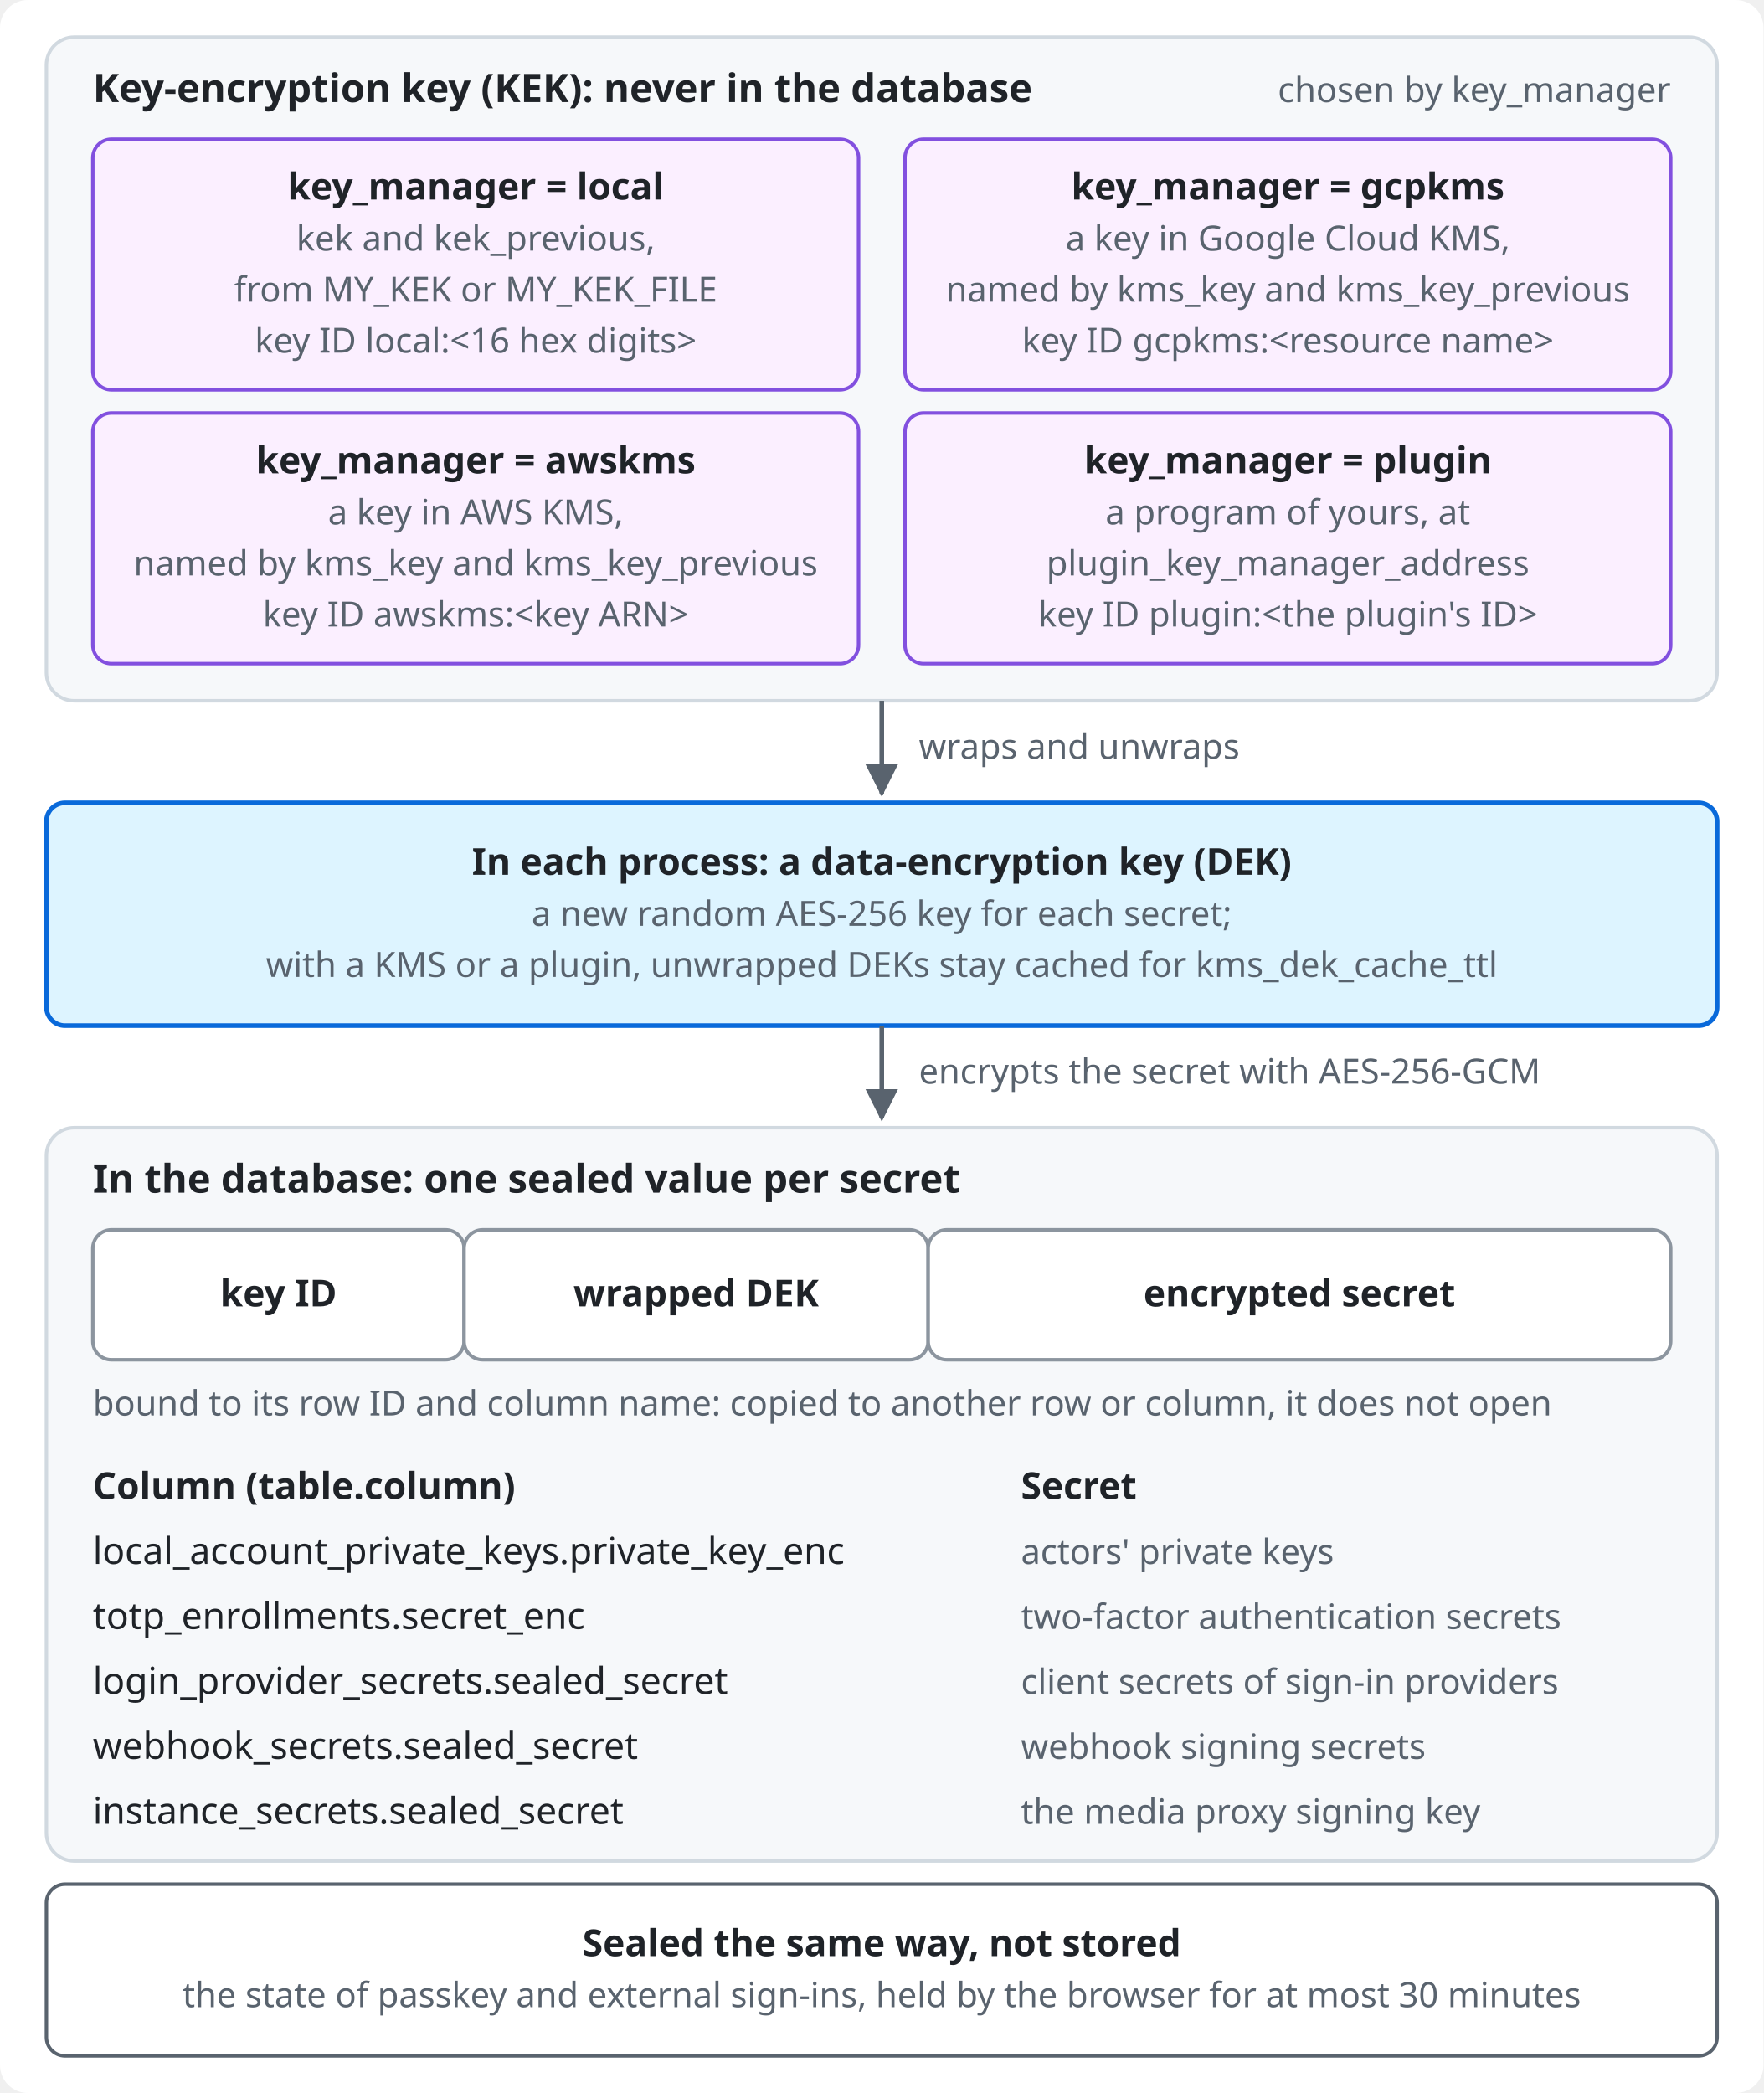
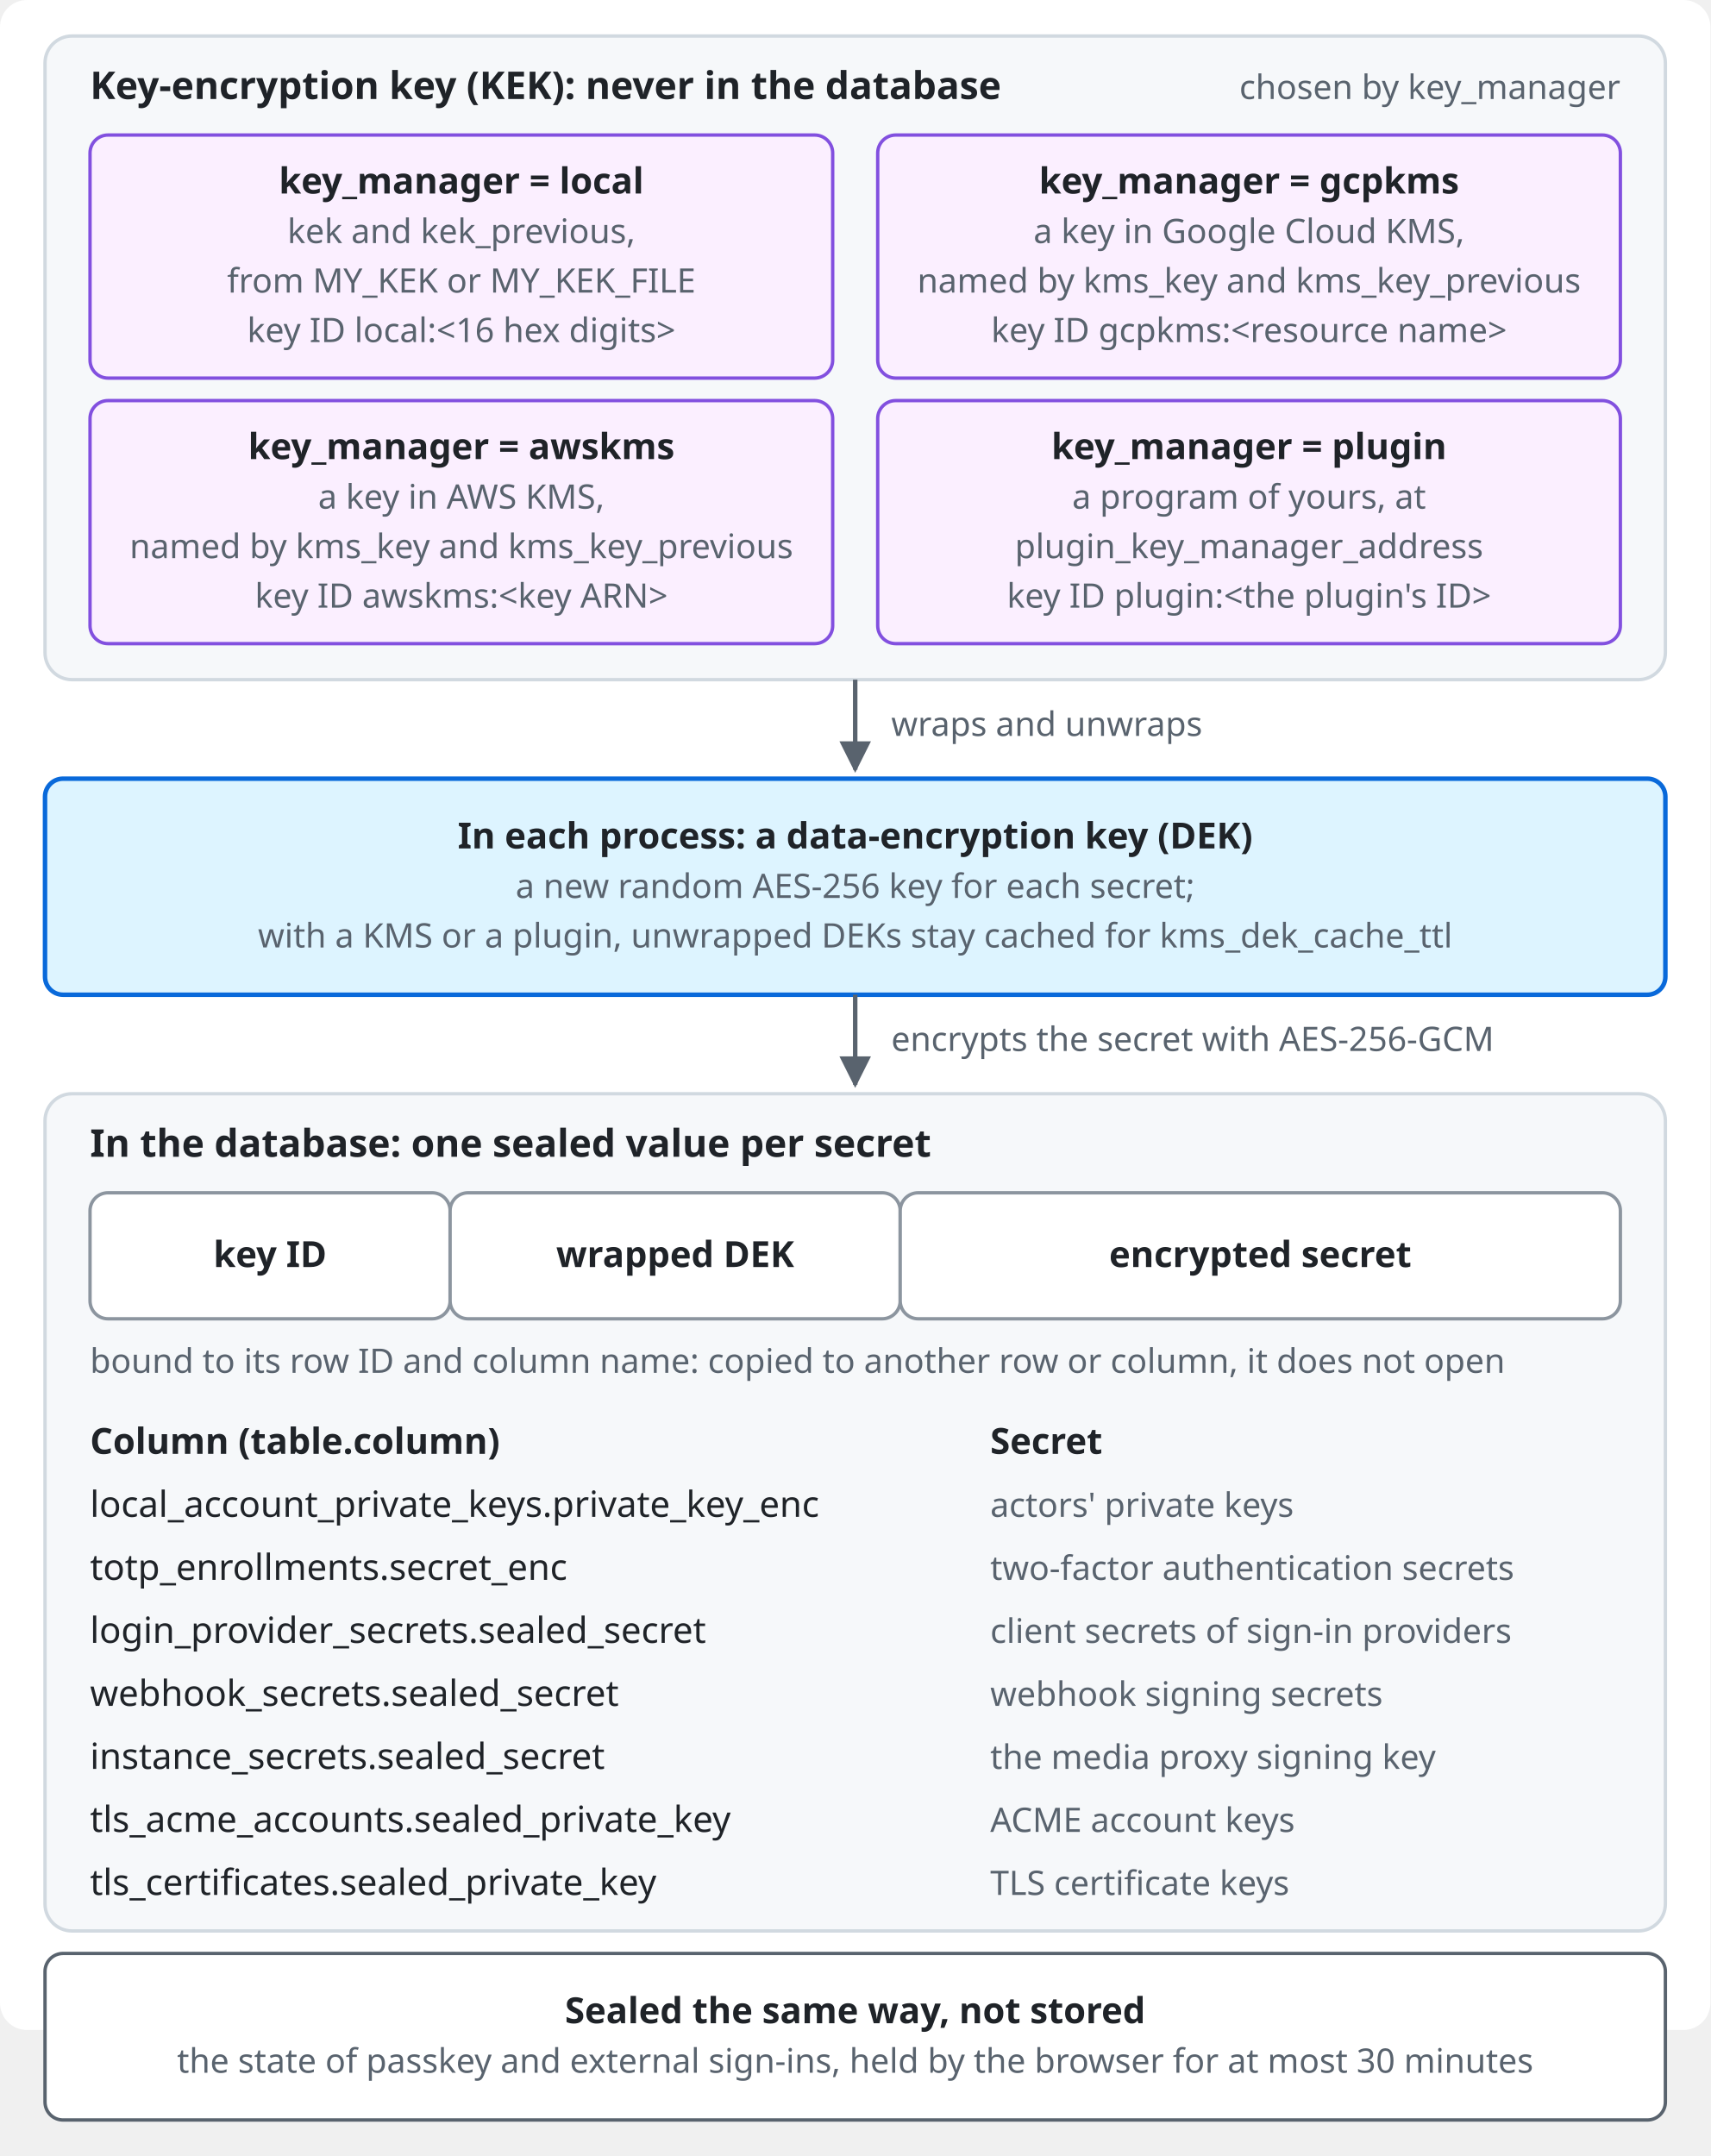
- <svg xmlns="http://www.w3.org/2000/svg" viewBox="0 0 760 902" width="760" height="902" role="img" aria-labelledby="title desc">
+ <svg xmlns="http://www.w3.org/2000/svg" viewBox="0 0 760 958" width="760" height="958" role="img" aria-labelledby="title desc">
  <style>
    svg { font-family: -apple-system, BlinkMacSystemFont, "Segoe UI", "Noto Sans", Helvetica, Arial, sans-serif; }
    .bg { fill: #ffffff; }
    .t { fill: #1f2328; font-size: 16px; }
    .b { font-weight: 600; }
    .m { fill: #59636e; font-size: 15px; }
    .h { fill: #1f2328; font-size: 17px; font-weight: 600; }
    .group { fill: #f6f8fa; stroke: #d1d9e0; stroke-width: 1.5; }
    .client { fill: #dafbe1; stroke: #1a7f37; stroke-width: 1.5; }
    .proxy { fill: #ffffff; stroke: #59636e; stroke-width: 1.5; }
    .proc { fill: #ddf4ff; stroke: #0969da; stroke-width: 2; }
    .port { fill: #ffffff; stroke: #8c959f; stroke-width: 1.5; }
    .svc { fill: #fbefff; stroke: #8250df; stroke-width: 1.5; }
    .arrow { stroke: #59636e; stroke-width: 2; fill: none; }
    .head { fill: #59636e; }
    @media (prefers-color-scheme: dark) {
      .bg { fill: #0d1117; }
      .t, .h { fill: #e6edf3; }
      .m { fill: #9198a1; }
      .group { fill: #151b23; stroke: #3d444d; }
      .client { fill: #0f2d1b; stroke: #3fb950; }
      .proxy { fill: #0d1117; stroke: #9198a1; }
      .proc { fill: #0c2d6b; stroke: #4493f8; }
      .port { fill: #0d1117; stroke: #656c76; }
      .svc { fill: #2a1650; stroke: #ab7df8; }
      .arrow { stroke: #9198a1; }
      .head { fill: #9198a1; }
    }
  </style>
  <defs>
    <marker id="arrowhead" viewBox="0 0 10 10" refX="9" refY="5" markerWidth="7" markerHeight="7" orient="auto-start-reverse">
      <path class="head" d="M 0 0 L 10 5 L 0 10 z" />
    </marker>
  </defs>
  <rect class="bg" x="0" y="0" width="760" height="902" rx="12" />
  <rect class="group" x="20" y="16" width="720" height="286" rx="12" />
  <text class="h" x="40" y="44" text-anchor="start">Key-encryption key (KEK): never in the database</text>
  <text class="m" x="720" y="44" text-anchor="end">chosen by key_manager</text>
  <rect class="svc" x="40" y="60" width="330" height="108" rx="8" />
  <text class="t b" x="205.0" y="86.0" text-anchor="middle">key_manager = local</text>
  <text class="m" x="205.0" y="108.0" text-anchor="middle">kek and kek_previous,</text>
  <text class="m" x="205.0" y="130.0" text-anchor="middle">from MY_KEK or MY_KEK_FILE</text>
  <text class="m" x="205.0" y="152.0" text-anchor="middle">key ID local:&lt;16 hex digits&gt;</text>
  <rect class="svc" x="390" y="60" width="330" height="108" rx="8" />
  <text class="t b" x="555.0" y="86.0" text-anchor="middle">key_manager = gcpkms</text>
  <text class="m" x="555.0" y="108.0" text-anchor="middle">a key in Google Cloud KMS,</text>
  <text class="m" x="555.0" y="130.0" text-anchor="middle">named by kms_key and kms_key_previous</text>
  <text class="m" x="555.0" y="152.0" text-anchor="middle">key ID gcpkms:&lt;resource name&gt;</text>
  <rect class="svc" x="40" y="178" width="330" height="108" rx="8" />
  <text class="t b" x="205.0" y="204.0" text-anchor="middle">key_manager = awskms</text>
  <text class="m" x="205.0" y="226.0" text-anchor="middle">a key in AWS KMS,</text>
  <text class="m" x="205.0" y="248.0" text-anchor="middle">named by kms_key and kms_key_previous</text>
  <text class="m" x="205.0" y="270.0" text-anchor="middle">key ID awskms:&lt;key ARN&gt;</text>
  <rect class="svc" x="390" y="178" width="330" height="108" rx="8" />
  <text class="t b" x="555.0" y="204.0" text-anchor="middle">key_manager = plugin</text>
  <text class="m" x="555.0" y="226.0" text-anchor="middle">a program of yours, at</text>
  <text class="m" x="555.0" y="248.0" text-anchor="middle">plugin_key_manager_address</text>
  <text class="m" x="555.0" y="270.0" text-anchor="middle">key ID plugin:&lt;the plugin's ID&gt;</text>
  <path class="arrow" d="M 380 302 L 380 342" marker-end="url(#arrowhead)" />
  <text class="m" x="396" y="327" text-anchor="start">wraps and unwraps</text>
  <rect class="proc" x="20" y="346" width="720" height="96" rx="8" />
  <text class="t b" x="380.0" y="377.0" text-anchor="middle">In each process: a data-encryption key (DEK)</text>
  <text class="m" x="380.0" y="399.0" text-anchor="middle">a new random AES-256 key for each secret;</text>
  <text class="m" x="380.0" y="421.0" text-anchor="middle">with a KMS or a plugin, unwrapped DEKs stay cached for kms_dek_cache_ttl</text>
  <path class="arrow" d="M 380 442 L 380 482" marker-end="url(#arrowhead)" />
  <text class="m" x="396" y="467" text-anchor="start">encrypts the secret with AES-256-GCM</text>
-   <rect class="group" x="20" y="486" width="720" height="316" rx="12" />
+   <rect class="group" x="20" y="486" width="720" height="372" rx="12" />
  <text class="h" x="40" y="514" text-anchor="start">In the database: one sealed value per secret</text>
  <rect class="port" x="40" y="530" width="160" height="56" rx="8" />
  <text class="t b" x="120.0" y="563" text-anchor="middle">key ID</text>
  <rect class="port" x="200" y="530" width="200" height="56" rx="8" />
  <text class="t b" x="300.0" y="563" text-anchor="middle">wrapped DEK</text>
  <rect class="port" x="400" y="530" width="320" height="56" rx="8" />
  <text class="t b" x="560.0" y="563" text-anchor="middle">encrypted secret</text>
  <text class="m" x="40" y="610" text-anchor="start">bound to its row ID and column name: copied to another row or column, it does not open</text>
  <text class="t b" x="40" y="646" text-anchor="start">Column (table.column)</text>
  <text class="t b" x="440" y="646" text-anchor="start">Secret</text>
  <text class="t" x="40" y="674" text-anchor="start">local_account_private_keys.private_key_enc</text>
  <text class="m" x="440" y="674" text-anchor="start">actors' private keys</text>
  <text class="t" x="40" y="702" text-anchor="start">totp_enrollments.secret_enc</text>
  <text class="m" x="440" y="702" text-anchor="start">two-factor authentication secrets</text>
  <text class="t" x="40" y="730" text-anchor="start">login_provider_secrets.sealed_secret</text>
  <text class="m" x="440" y="730" text-anchor="start">client secrets of sign-in providers</text>
  <text class="t" x="40" y="758" text-anchor="start">webhook_secrets.sealed_secret</text>
  <text class="m" x="440" y="758" text-anchor="start">webhook signing secrets</text>
  <text class="t" x="40" y="786" text-anchor="start">instance_secrets.sealed_secret</text>
  <text class="m" x="440" y="786" text-anchor="start">the media proxy signing key</text>
-   <rect class="proxy" x="20" y="812" width="720" height="74" rx="8" />
-   <text class="t b" x="380.0" y="843.0" text-anchor="middle">Sealed the same way, not stored</text>
-   <text class="m" x="380.0" y="865.0" text-anchor="middle">the state of passkey and external sign-ins, held by the browser for at most 30 minutes</text>
+   <text class="t" x="40" y="814" text-anchor="start">tls_acme_accounts.sealed_private_key</text>
+   <text class="m" x="440" y="814" text-anchor="start">ACME account keys</text>
+   <text class="t" x="40" y="842" text-anchor="start">tls_certificates.sealed_private_key</text>
+   <text class="m" x="440" y="842" text-anchor="start">TLS certificate keys</text>
+   <rect class="proxy" x="20" y="868" width="720" height="74" rx="8" />
+   <text class="t b" x="380.0" y="899.0" text-anchor="middle">Sealed the same way, not stored</text>
+   <text class="m" x="380.0" y="921.0" text-anchor="middle">the state of passkey and external sign-ins, held by the browser for at most 30 minutes</text>
</svg>
